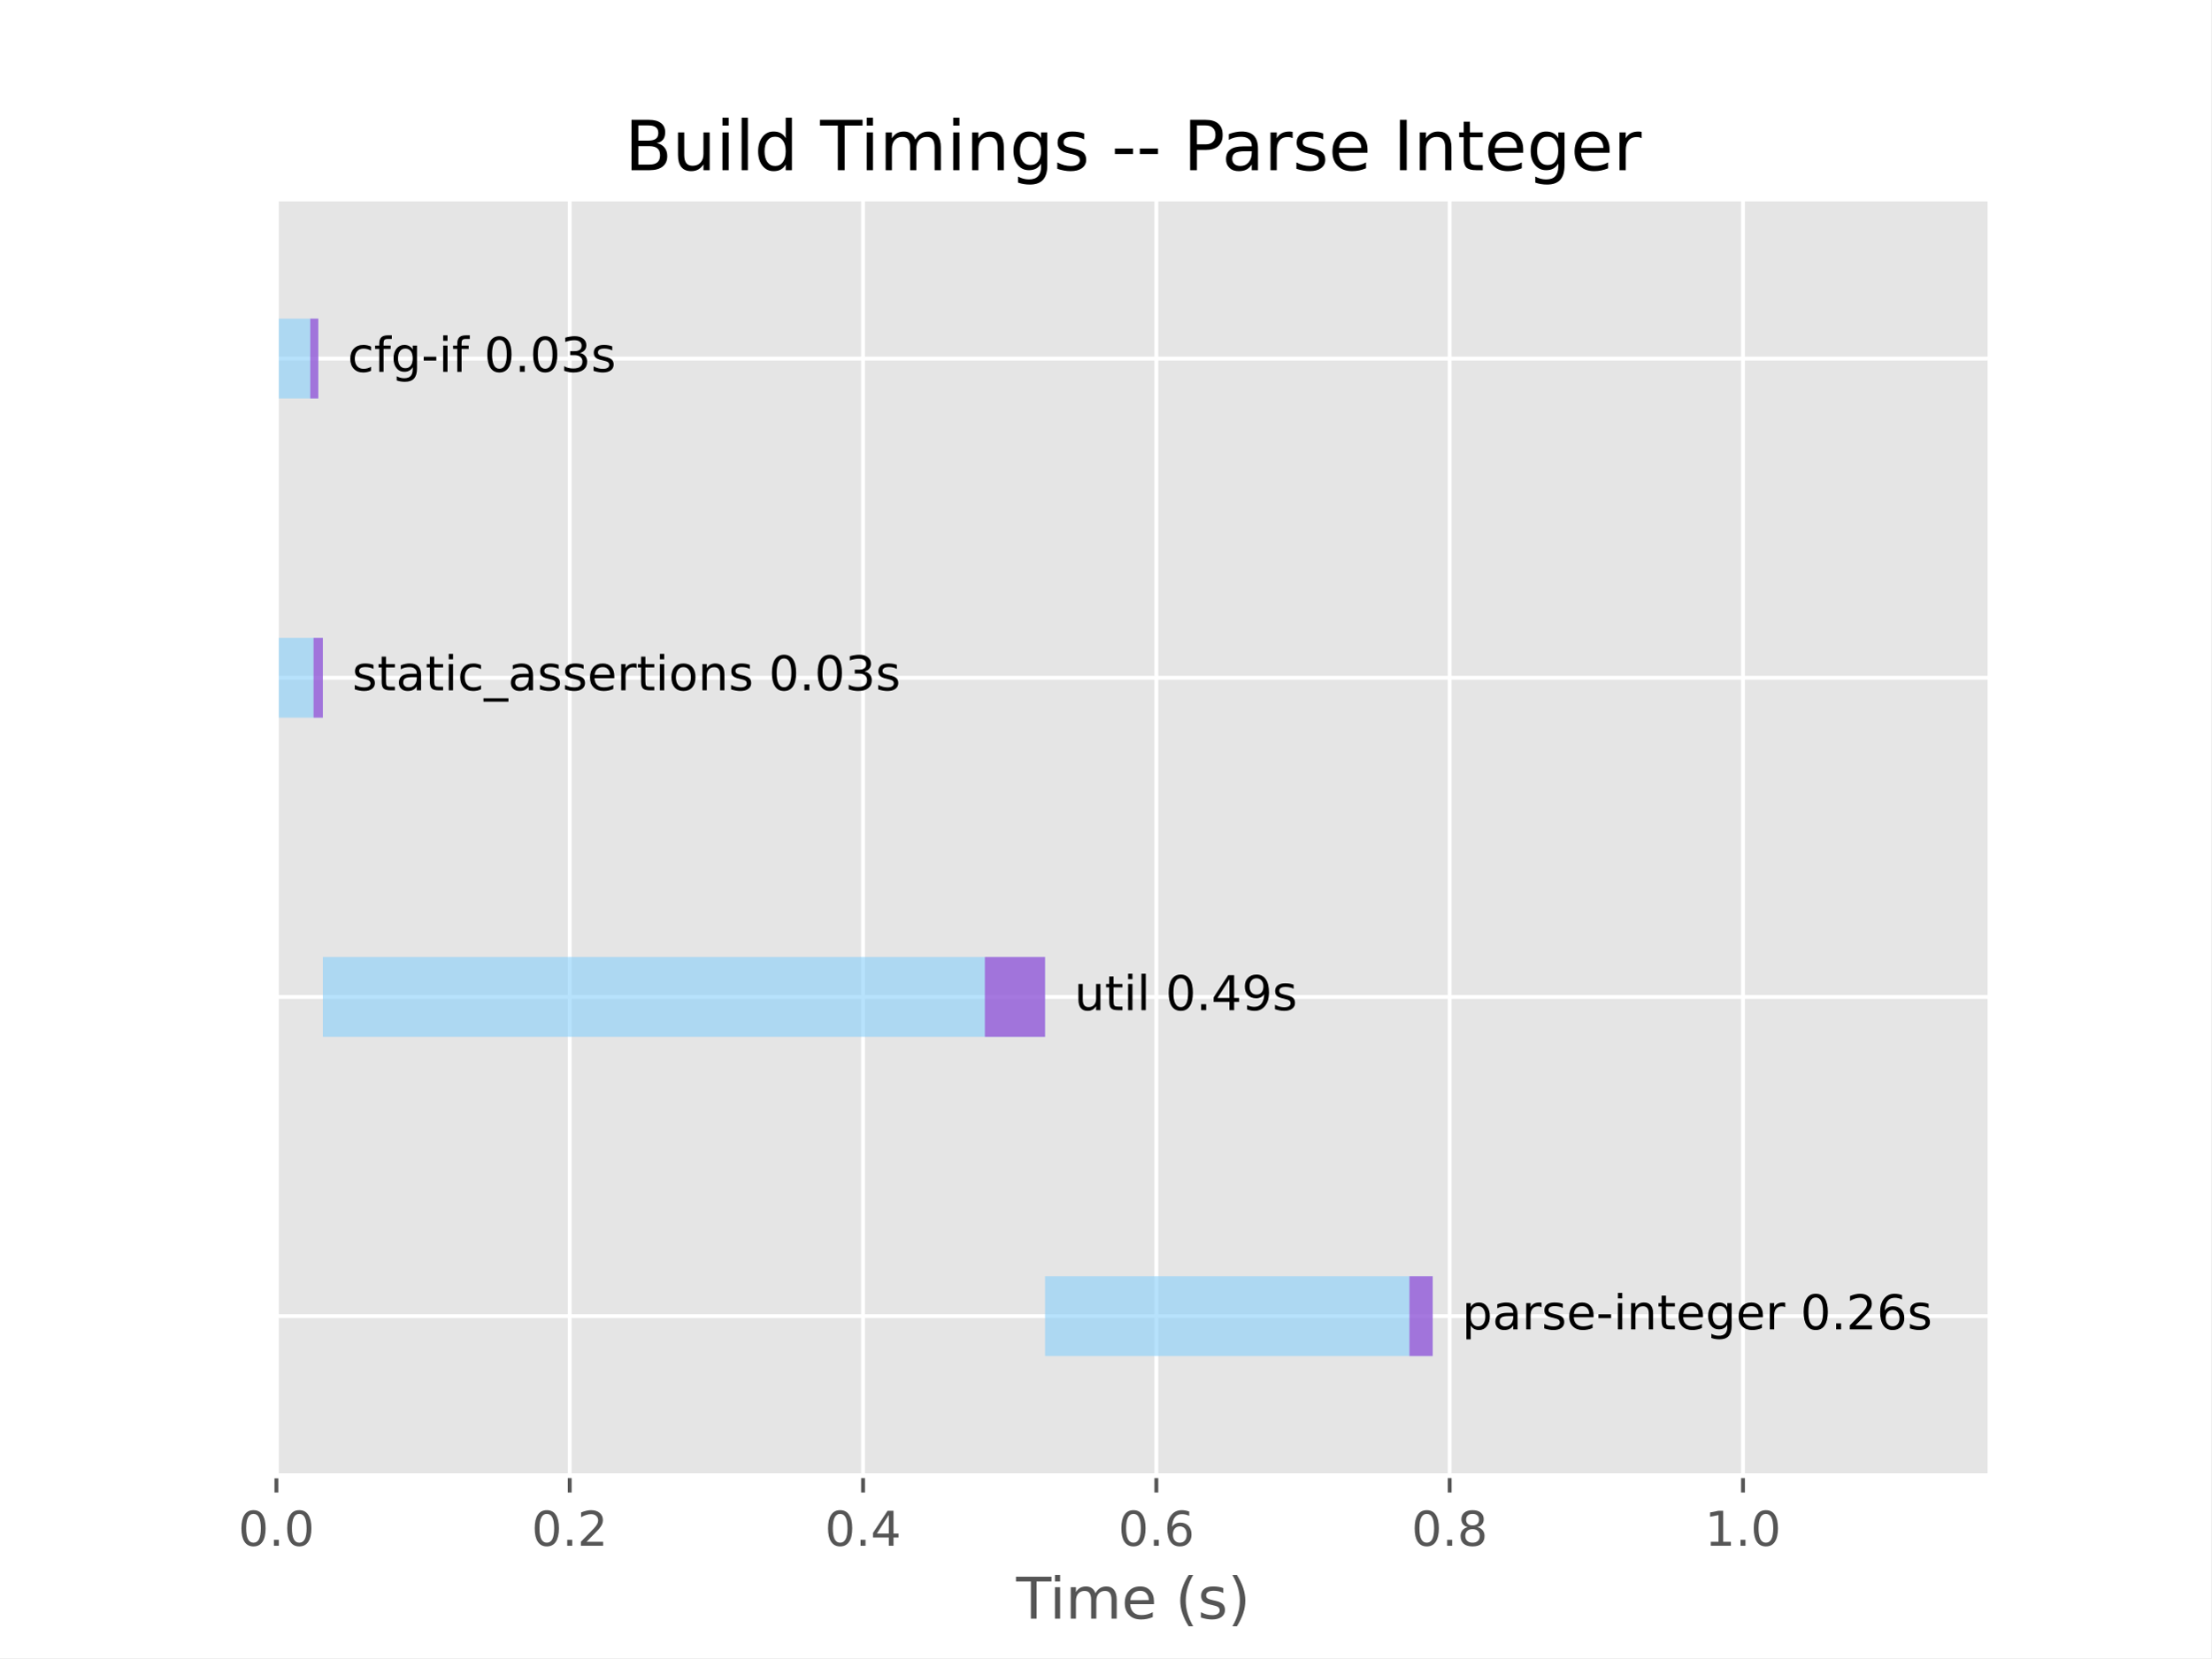
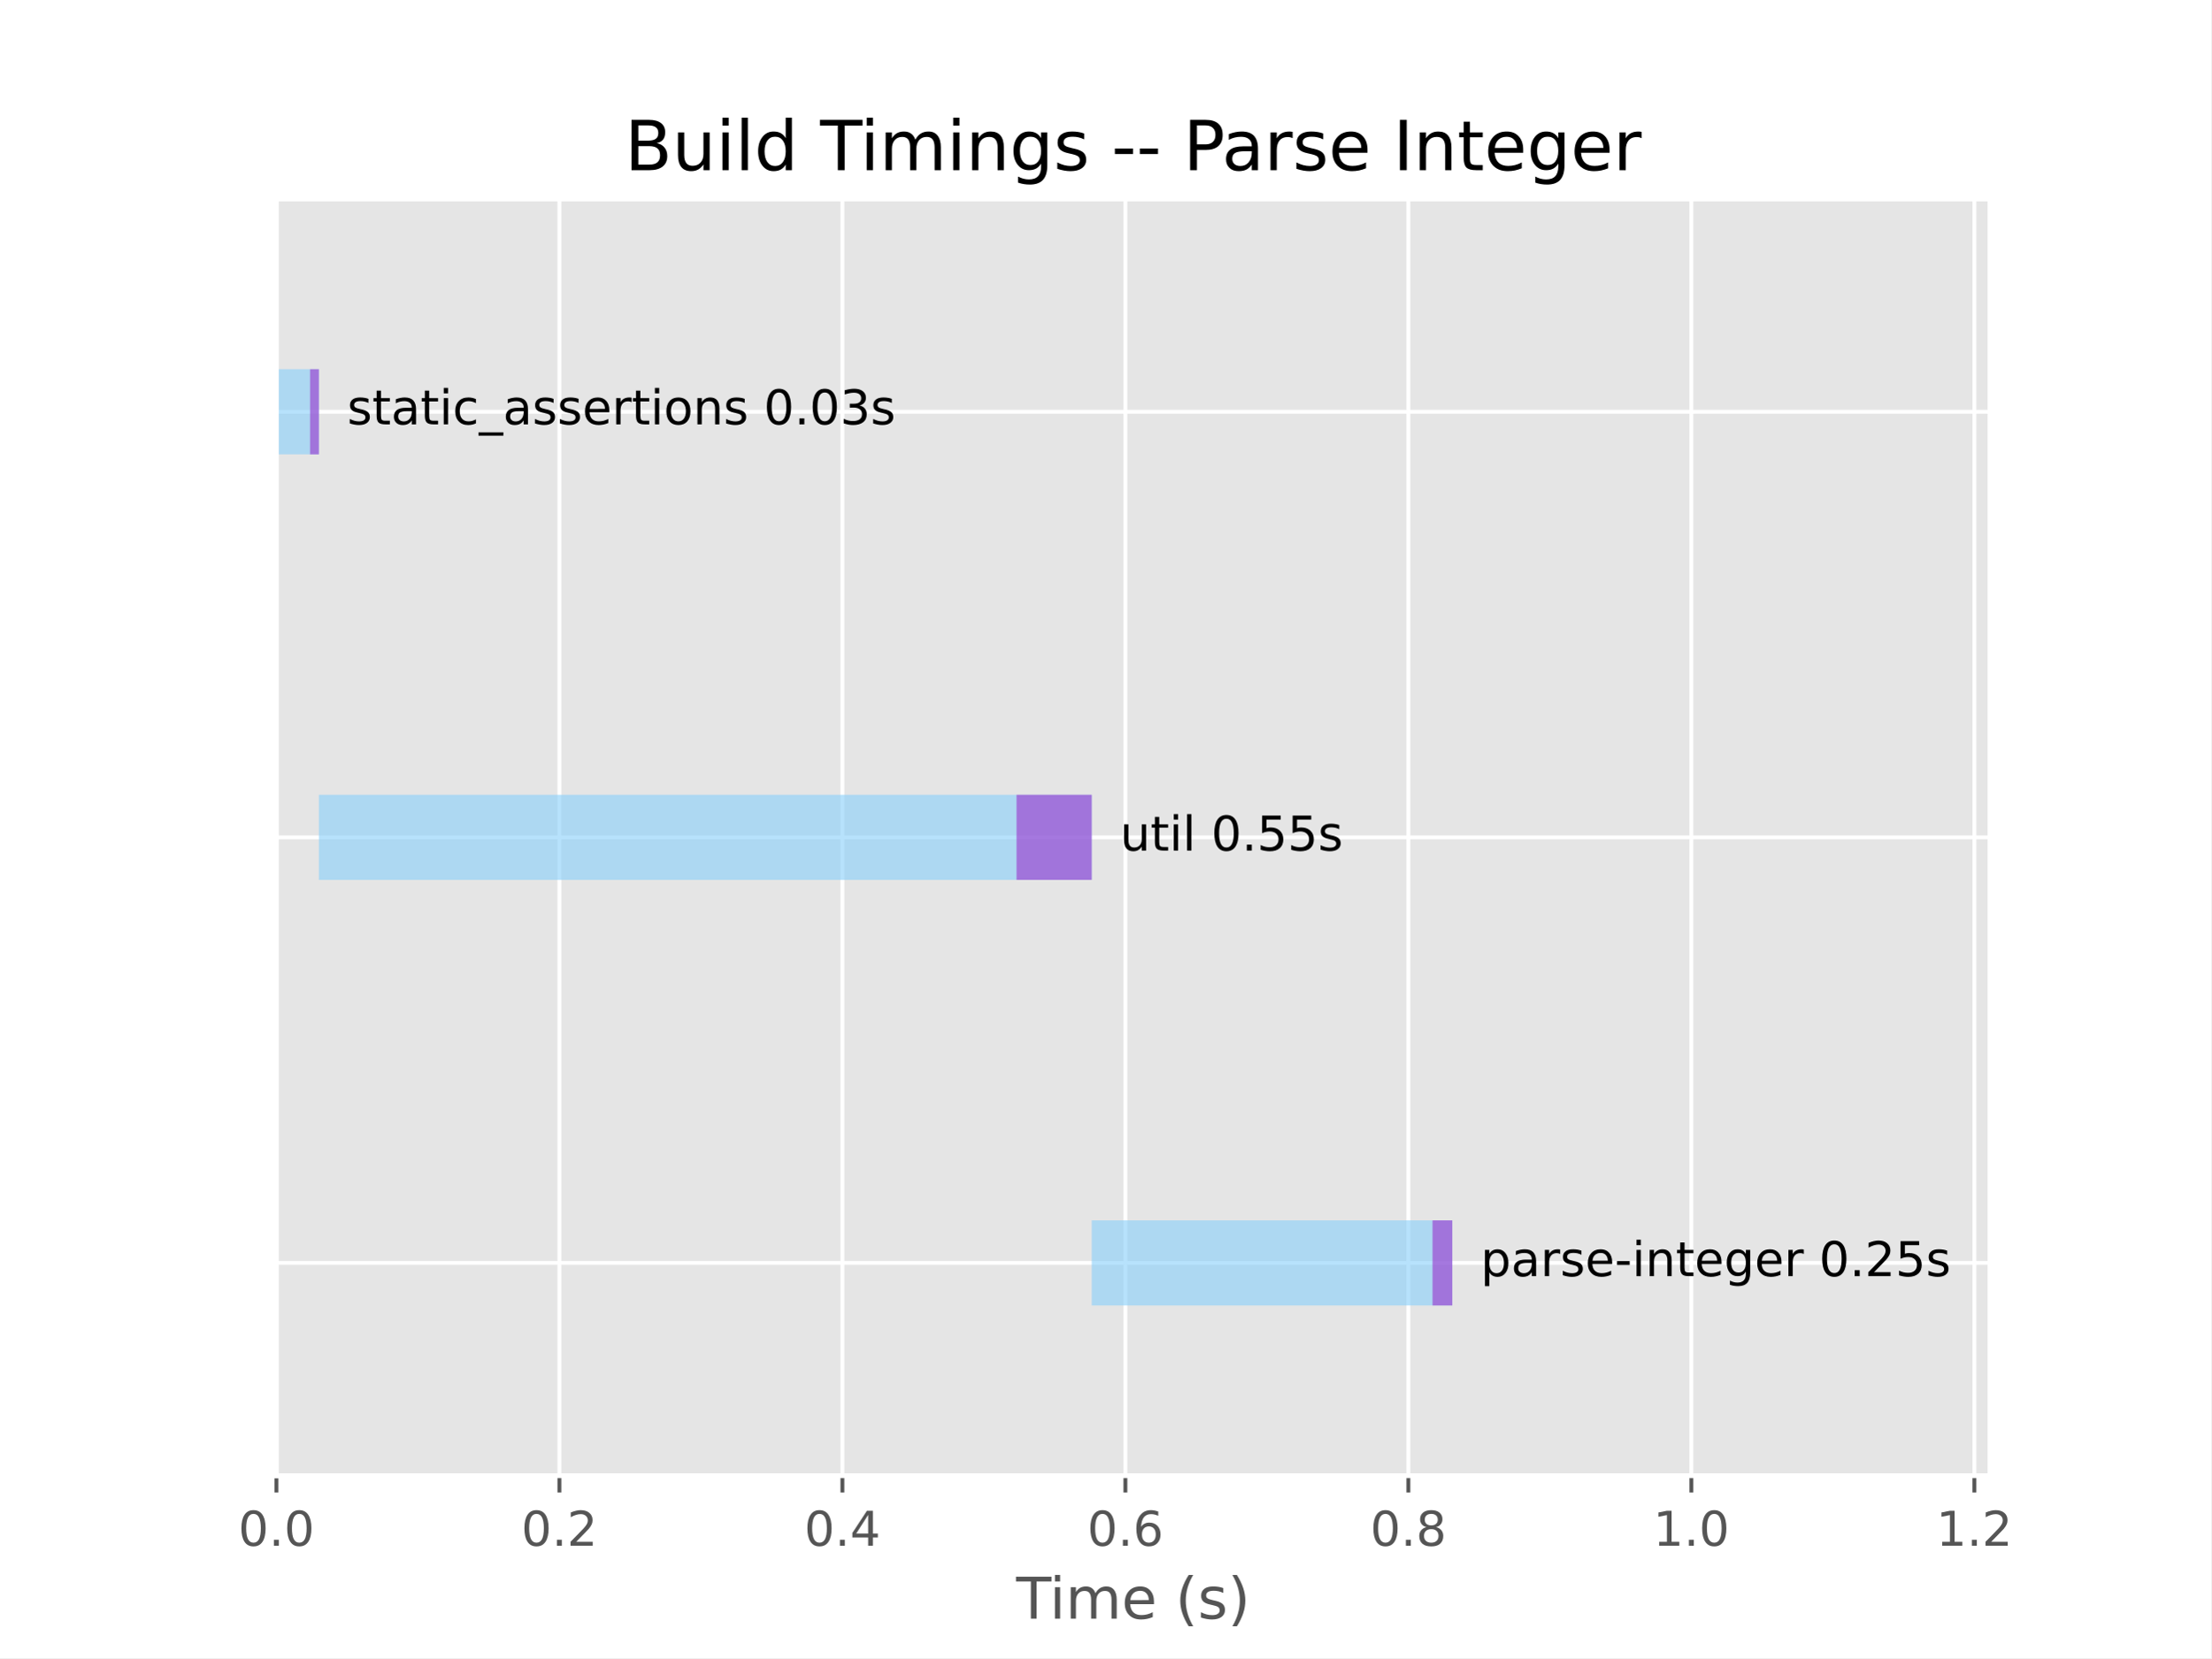
<svg xmlns="http://www.w3.org/2000/svg" xmlns:xlink="http://www.w3.org/1999/xlink" height="345.6pt" version="1.1" viewBox="0 0 460.8 345.6" width="460.8pt">
  <defs>
    <style type="text/css">*{stroke-linecap:butt;stroke-linejoin:round;}</style>
  </defs>
  <g id="figure_1">
    <g id="patch_1">
      <path d="M 0 345.6  L 460.8 345.6  L 460.8 0  L 0 0  z " style="fill:#ffffff;" />
    </g>
    <g id="axes_1">
      <g id="patch_2">
        <path d="M 57.6 307.584  L 414.72 307.584  L 414.72 41.472  L 57.6 41.472  z " style="fill:#e5e5e5;" />
      </g>
      <g id="matplotlib.axis_1">
        <g id="xtick_1">
          <g id="line2d_1">
-             <path clip-path="url(#pabfc0d257b)" d="M 57.6 307.584  L 57.6 41.472  " style="fill:none;stroke:#ffffff;stroke-linecap:square;stroke-width:0.8;" />
+             <path clip-path="url(#pe18963c02a)" d="M 57.6 307.584  L 57.6 41.472  " style="fill:none;stroke:#ffffff;stroke-linecap:square;stroke-width:0.8;" />
          </g>
          <g id="line2d_2">
            <defs>
-               <path d="M 0 0  L 0 3.5  " id="m332143249d" style="stroke:#555555;stroke-width:0.8;" />
+               <path d="M 0 0  L 0 3.5  " id="mfd6eae194a" style="stroke:#555555;stroke-width:0.8;" />
            </defs>
            <g>
-               <use style="fill:#555555;stroke:#555555;stroke-width:0.8;" x="57.6" xlink:href="#m332143249d" y="307.584" />
+               <use style="fill:#555555;stroke:#555555;stroke-width:0.8;" x="57.6" xlink:href="#mfd6eae194a" y="307.584" />
            </g>
          </g>
          <g id="text_1">
            <g style="fill:#555555;" transform="translate(49.64844 322.1824)scale(0.1 -0.1)">
              <defs>
                <path d="M 2034 4250  Q 1547 4250 1301 3770  Q 1056 3291 1056 2328  Q 1056 1369 1301 889  Q 1547 409 2034 409  Q 2525 409 2770 889  Q 3016 1369 3016 2328  Q 3016 3291 2770 3770  Q 2525 4250 2034 4250  z M 2034 4750  Q 2819 4750 3233 4129  Q 3647 3509 3647 2328  Q 3647 1150 3233 529  Q 2819 -91 2034 -91  Q 1250 -91 836 529  Q 422 1150 422 2328  Q 422 3509 836 4129  Q 1250 4750 2034 4750  z " id="DejaVuSans-30" transform="scale(0.015625)" />
                <path d="M 684 794  L 1344 794  L 1344 0  L 684 0  L 684 794  z " id="DejaVuSans-2e" transform="scale(0.015625)" />
              </defs>
              <use xlink:href="#DejaVuSans-30" />
              <use x="63.623" xlink:href="#DejaVuSans-2e" />
              <use x="95.41" xlink:href="#DejaVuSans-30" />
            </g>
          </g>
        </g>
        <g id="xtick_2">
          <g id="line2d_3">
-             <path clip-path="url(#pabfc0d257b)" d="M 118.729 307.584  L 118.729 41.472  " style="fill:none;stroke:#ffffff;stroke-linecap:square;stroke-width:0.8;" />
+             <path clip-path="url(#pe18963c02a)" d="M 116.578 307.584  L 116.578 41.472  " style="fill:none;stroke:#ffffff;stroke-linecap:square;stroke-width:0.8;" />
          </g>
          <g id="line2d_4">
            <g>
-               <use style="fill:#555555;stroke:#555555;stroke-width:0.8;" x="118.729" xlink:href="#m332143249d" y="307.584" />
+               <use style="fill:#555555;stroke:#555555;stroke-width:0.8;" x="116.578" xlink:href="#mfd6eae194a" y="307.584" />
            </g>
          </g>
          <g id="text_2">
-             <g style="fill:#555555;" transform="translate(110.7775 322.1824)scale(0.1 -0.1)">
+             <g style="fill:#555555;" transform="translate(108.6263 322.1824)scale(0.1 -0.1)">
              <defs>
                <path d="M 1228 531  L 3431 531  L 3431 0  L 469 0  L 469 531  Q 828 903 1448 1529  Q 2069 2156 2228 2338  Q 2531 2678 2651 2914  Q 2772 3150 2772 3378  Q 2772 3750 2511 3984  Q 2250 4219 1831 4219  Q 1534 4219 1204 4116  Q 875 4013 500 3803  L 500 4441  Q 881 4594 1212 4672  Q 1544 4750 1819 4750  Q 2544 4750 2975 4387  Q 3406 4025 3406 3419  Q 3406 3131 3298 2873  Q 3191 2616 2906 2266  Q 2828 2175 2409 1742  Q 1991 1309 1228 531  z " id="DejaVuSans-32" transform="scale(0.015625)" />
              </defs>
              <use xlink:href="#DejaVuSans-30" />
              <use x="63.623" xlink:href="#DejaVuSans-2e" />
              <use x="95.41" xlink:href="#DejaVuSans-32" />
            </g>
          </g>
        </g>
        <g id="xtick_3">
          <g id="line2d_5">
-             <path clip-path="url(#pabfc0d257b)" d="M 179.858 307.584  L 179.858 41.472  " style="fill:none;stroke:#ffffff;stroke-linecap:square;stroke-width:0.8;" />
+             <path clip-path="url(#pe18963c02a)" d="M 175.556 307.584  L 175.556 41.472  " style="fill:none;stroke:#ffffff;stroke-linecap:square;stroke-width:0.8;" />
          </g>
          <g id="line2d_6">
            <g>
-               <use style="fill:#555555;stroke:#555555;stroke-width:0.8;" x="179.858" xlink:href="#m332143249d" y="307.584" />
+               <use style="fill:#555555;stroke:#555555;stroke-width:0.8;" x="175.556" xlink:href="#mfd6eae194a" y="307.584" />
            </g>
          </g>
          <g id="text_3">
-             <g style="fill:#555555;" transform="translate(171.9066 322.1824)scale(0.1 -0.1)">
+             <g style="fill:#555555;" transform="translate(167.6042 322.1824)scale(0.1 -0.1)">
              <defs>
                <path d="M 2419 4116  L 825 1625  L 2419 1625  L 2419 4116  z M 2253 4666  L 3047 4666  L 3047 1625  L 3713 1625  L 3713 1100  L 3047 1100  L 3047 0  L 2419 0  L 2419 1100  L 313 1100  L 313 1709  L 2253 4666  z " id="DejaVuSans-34" transform="scale(0.015625)" />
              </defs>
              <use xlink:href="#DejaVuSans-30" />
              <use x="63.623" xlink:href="#DejaVuSans-2e" />
              <use x="95.41" xlink:href="#DejaVuSans-34" />
            </g>
          </g>
        </g>
        <g id="xtick_4">
          <g id="line2d_7">
-             <path clip-path="url(#pabfc0d257b)" d="M 240.987 307.584  L 240.987 41.472  " style="fill:none;stroke:#ffffff;stroke-linecap:square;stroke-width:0.8;" />
+             <path clip-path="url(#pe18963c02a)" d="M 234.534 307.584  L 234.534 41.472  " style="fill:none;stroke:#ffffff;stroke-linecap:square;stroke-width:0.8;" />
          </g>
          <g id="line2d_8">
            <g>
-               <use style="fill:#555555;stroke:#555555;stroke-width:0.8;" x="240.987" xlink:href="#m332143249d" y="307.584" />
+               <use style="fill:#555555;stroke:#555555;stroke-width:0.8;" x="234.534" xlink:href="#mfd6eae194a" y="307.584" />
            </g>
          </g>
          <g id="text_4">
-             <g style="fill:#555555;" transform="translate(233.0357 322.1824)scale(0.1 -0.1)">
+             <g style="fill:#555555;" transform="translate(226.582 322.1824)scale(0.1 -0.1)">
              <defs>
                <path d="M 2113 2584  Q 1688 2584 1439 2293  Q 1191 2003 1191 1497  Q 1191 994 1439 701  Q 1688 409 2113 409  Q 2538 409 2786 701  Q 3034 994 3034 1497  Q 3034 2003 2786 2293  Q 2538 2584 2113 2584  z M 3366 4563  L 3366 3988  Q 3128 4100 2886 4159  Q 2644 4219 2406 4219  Q 1781 4219 1451 3797  Q 1122 3375 1075 2522  Q 1259 2794 1537 2939  Q 1816 3084 2150 3084  Q 2853 3084 3261 2657  Q 3669 2231 3669 1497  Q 3669 778 3244 343  Q 2819 -91 2113 -91  Q 1303 -91 875 529  Q 447 1150 447 2328  Q 447 3434 972 4092  Q 1497 4750 2381 4750  Q 2619 4750 2861 4703  Q 3103 4656 3366 4563  z " id="DejaVuSans-36" transform="scale(0.015625)" />
              </defs>
              <use xlink:href="#DejaVuSans-30" />
              <use x="63.623" xlink:href="#DejaVuSans-2e" />
              <use x="95.41" xlink:href="#DejaVuSans-36" />
            </g>
          </g>
        </g>
        <g id="xtick_5">
          <g id="line2d_9">
-             <path clip-path="url(#pabfc0d257b)" d="M 302.116 307.584  L 302.116 41.472  " style="fill:none;stroke:#ffffff;stroke-linecap:square;stroke-width:0.8;" />
+             <path clip-path="url(#pe18963c02a)" d="M 293.511 307.584  L 293.511 41.472  " style="fill:none;stroke:#ffffff;stroke-linecap:square;stroke-width:0.8;" />
          </g>
          <g id="line2d_10">
            <g>
-               <use style="fill:#555555;stroke:#555555;stroke-width:0.8;" x="302.116" xlink:href="#m332143249d" y="307.584" />
+               <use style="fill:#555555;stroke:#555555;stroke-width:0.8;" x="293.511" xlink:href="#mfd6eae194a" y="307.584" />
            </g>
          </g>
          <g id="text_5">
-             <g style="fill:#555555;" transform="translate(294.1647 322.1824)scale(0.1 -0.1)">
+             <g style="fill:#555555;" transform="translate(285.5599 322.1824)scale(0.1 -0.1)">
              <defs>
                <path d="M 2034 2216  Q 1584 2216 1326 1975  Q 1069 1734 1069 1313  Q 1069 891 1326 650  Q 1584 409 2034 409  Q 2484 409 2743 651  Q 3003 894 3003 1313  Q 3003 1734 2745 1975  Q 2488 2216 2034 2216  z M 1403 2484  Q 997 2584 770 2862  Q 544 3141 544 3541  Q 544 4100 942 4425  Q 1341 4750 2034 4750  Q 2731 4750 3128 4425  Q 3525 4100 3525 3541  Q 3525 3141 3298 2862  Q 3072 2584 2669 2484  Q 3125 2378 3379 2068  Q 3634 1759 3634 1313  Q 3634 634 3220 271  Q 2806 -91 2034 -91  Q 1263 -91 848 271  Q 434 634 434 1313  Q 434 1759 690 2068  Q 947 2378 1403 2484  z M 1172 3481  Q 1172 3119 1398 2916  Q 1625 2713 2034 2713  Q 2441 2713 2670 2916  Q 2900 3119 2900 3481  Q 2900 3844 2670 4047  Q 2441 4250 2034 4250  Q 1625 4250 1398 4047  Q 1172 3844 1172 3481  z " id="DejaVuSans-38" transform="scale(0.015625)" />
              </defs>
              <use xlink:href="#DejaVuSans-30" />
              <use x="63.623" xlink:href="#DejaVuSans-2e" />
              <use x="95.41" xlink:href="#DejaVuSans-38" />
            </g>
          </g>
        </g>
        <g id="xtick_6">
          <g id="line2d_11">
-             <path clip-path="url(#pabfc0d257b)" d="M 363.245 307.584  L 363.245 41.472  " style="fill:none;stroke:#ffffff;stroke-linecap:square;stroke-width:0.8;" />
+             <path clip-path="url(#pe18963c02a)" d="M 352.489 307.584  L 352.489 41.472  " style="fill:none;stroke:#ffffff;stroke-linecap:square;stroke-width:0.8;" />
          </g>
          <g id="line2d_12">
            <g>
-               <use style="fill:#555555;stroke:#555555;stroke-width:0.8;" x="363.245" xlink:href="#m332143249d" y="307.584" />
+               <use style="fill:#555555;stroke:#555555;stroke-width:0.8;" x="352.489" xlink:href="#mfd6eae194a" y="307.584" />
            </g>
          </g>
          <g id="text_6">
-             <g style="fill:#555555;" transform="translate(355.2938 322.1824)scale(0.1 -0.1)">
+             <g style="fill:#555555;" transform="translate(344.5378 322.1824)scale(0.1 -0.1)">
              <defs>
                <path d="M 794 531  L 1825 531  L 1825 4091  L 703 3866  L 703 4441  L 1819 4666  L 2450 4666  L 2450 531  L 3481 531  L 3481 0  L 794 0  L 794 531  z " id="DejaVuSans-31" transform="scale(0.015625)" />
              </defs>
              <use xlink:href="#DejaVuSans-31" />
              <use x="63.623" xlink:href="#DejaVuSans-2e" />
              <use x="95.41" xlink:href="#DejaVuSans-30" />
            </g>
          </g>
        </g>
-         <g id="text_7">
+         <g id="xtick_7">
+           <g id="line2d_13">
+             <path clip-path="url(#pe18963c02a)" d="M 411.467 307.584  L 411.467 41.472  " style="fill:none;stroke:#ffffff;stroke-linecap:square;stroke-width:0.8;" />
+           </g>
+           <g id="line2d_14">
+             <g>
+               <use style="fill:#555555;stroke:#555555;stroke-width:0.8;" x="411.467" xlink:href="#mfd6eae194a" y="307.584" />
+             </g>
+           </g>
+           <g id="text_7">
+             <g style="fill:#555555;" transform="translate(403.5157 322.1824)scale(0.1 -0.1)">
+               <use xlink:href="#DejaVuSans-31" />
+               <use x="63.623" xlink:href="#DejaVuSans-2e" />
+               <use x="95.41" xlink:href="#DejaVuSans-32" />
+             </g>
+           </g>
+         </g>
+         <g id="text_8">
          <g style="fill:#555555;" transform="translate(211.7653 337.3802)scale(0.12 -0.12)">
            <defs>
              <path d="M -19 4666  L 3928 4666  L 3928 4134  L 2272 4134  L 2272 0  L 1638 0  L 1638 4134  L -19 4134  L -19 4666  z " id="DejaVuSans-54" transform="scale(0.015625)" />
              <path d="M 603 3500  L 1178 3500  L 1178 0  L 603 0  L 603 3500  z M 603 4863  L 1178 4863  L 1178 4134  L 603 4134  L 603 4863  z " id="DejaVuSans-69" transform="scale(0.015625)" />
              <path d="M 3328 2828  Q 3544 3216 3844 3400  Q 4144 3584 4550 3584  Q 5097 3584 5394 3201  Q 5691 2819 5691 2113  L 5691 0  L 5113 0  L 5113 2094  Q 5113 2597 4934 2840  Q 4756 3084 4391 3084  Q 3944 3084 3684 2787  Q 3425 2491 3425 1978  L 3425 0  L 2847 0  L 2847 2094  Q 2847 2600 2669 2842  Q 2491 3084 2119 3084  Q 1678 3084 1418 2786  Q 1159 2488 1159 1978  L 1159 0  L 581 0  L 581 3500  L 1159 3500  L 1159 2956  Q 1356 3278 1631 3431  Q 1906 3584 2284 3584  Q 2666 3584 2933 3390  Q 3200 3197 3328 2828  z " id="DejaVuSans-6d" transform="scale(0.015625)" />
              <path d="M 3597 1894  L 3597 1613  L 953 1613  Q 991 1019 1311 708  Q 1631 397 2203 397  Q 2534 397 2845 478  Q 3156 559 3463 722  L 3463 178  Q 3153 47 2828 -22  Q 2503 -91 2169 -91  Q 1331 -91 842 396  Q 353 884 353 1716  Q 353 2575 817 3079  Q 1281 3584 2069 3584  Q 2775 3584 3186 3129  Q 3597 2675 3597 1894  z M 3022 2063  Q 3016 2534 2758 2815  Q 2500 3097 2075 3097  Q 1594 3097 1305 2825  Q 1016 2553 972 2059  L 3022 2063  z " id="DejaVuSans-65" transform="scale(0.015625)" />
              <path id="DejaVuSans-20" transform="scale(0.015625)" />
              <path d="M 1984 4856  Q 1566 4138 1362 3434  Q 1159 2731 1159 2009  Q 1159 1288 1364 580  Q 1569 -128 1984 -844  L 1484 -844  Q 1016 -109 783 600  Q 550 1309 550 2009  Q 550 2706 781 3412  Q 1013 4119 1484 4856  L 1984 4856  z " id="DejaVuSans-28" transform="scale(0.015625)" />
              <path d="M 2834 3397  L 2834 2853  Q 2591 2978 2328 3040  Q 2066 3103 1784 3103  Q 1356 3103 1142 2972  Q 928 2841 928 2578  Q 928 2378 1081 2264  Q 1234 2150 1697 2047  L 1894 2003  Q 2506 1872 2764 1633  Q 3022 1394 3022 966  Q 3022 478 2636 193  Q 2250 -91 1575 -91  Q 1294 -91 989 -36  Q 684 19 347 128  L 347 722  Q 666 556 975 473  Q 1284 391 1588 391  Q 1994 391 2212 530  Q 2431 669 2431 922  Q 2431 1156 2273 1281  Q 2116 1406 1581 1522  L 1381 1569  Q 847 1681 609 1914  Q 372 2147 372 2553  Q 372 3047 722 3315  Q 1072 3584 1716 3584  Q 2034 3584 2315 3537  Q 2597 3491 2834 3397  z " id="DejaVuSans-73" transform="scale(0.015625)" />
              <path d="M 513 4856  L 1013 4856  Q 1481 4119 1714 3412  Q 1947 2706 1947 2009  Q 1947 1309 1714 600  Q 1481 -109 1013 -844  L 513 -844  Q 928 -128 1133 580  Q 1338 1288 1338 2009  Q 1338 2731 1133 3434  Q 928 4138 513 4856  z " id="DejaVuSans-29" transform="scale(0.015625)" />
            </defs>
            <use xlink:href="#DejaVuSans-54" />
            <use x="57.959" xlink:href="#DejaVuSans-69" />
            <use x="85.742" xlink:href="#DejaVuSans-6d" />
            <use x="183.154" xlink:href="#DejaVuSans-65" />
            <use x="244.678" xlink:href="#DejaVuSans-20" />
            <use x="276.465" xlink:href="#DejaVuSans-28" />
            <use x="315.479" xlink:href="#DejaVuSans-73" />
            <use x="367.578" xlink:href="#DejaVuSans-29" />
          </g>
        </g>
      </g>
      <g id="matplotlib.axis_2">
        <g id="ytick_1">
-           <g id="line2d_13">
-             <path clip-path="url(#pabfc0d257b)" d="M 57.6 274.32  L 414.72 274.32  " style="fill:none;stroke:#ffffff;stroke-linecap:square;stroke-width:0.8;" />
-           </g>
-           <g id="line2d_14" />
+           <g id="line2d_15">
+             <path clip-path="url(#pe18963c02a)" d="M 57.6 263.232  L 414.72 263.232  " style="fill:none;stroke:#ffffff;stroke-linecap:square;stroke-width:0.8;" />
+           </g>
+           <g id="line2d_16" />
        </g>
        <g id="ytick_2">
-           <g id="line2d_15">
-             <path clip-path="url(#pabfc0d257b)" d="M 57.6 207.792  L 414.72 207.792  " style="fill:none;stroke:#ffffff;stroke-linecap:square;stroke-width:0.8;" />
-           </g>
-           <g id="line2d_16" />
+           <g id="line2d_17">
+             <path clip-path="url(#pe18963c02a)" d="M 57.6 174.528  L 414.72 174.528  " style="fill:none;stroke:#ffffff;stroke-linecap:square;stroke-width:0.8;" />
+           </g>
+           <g id="line2d_18" />
        </g>
        <g id="ytick_3">
-           <g id="line2d_17">
-             <path clip-path="url(#pabfc0d257b)" d="M 57.6 141.264  L 414.72 141.264  " style="fill:none;stroke:#ffffff;stroke-linecap:square;stroke-width:0.8;" />
-           </g>
-           <g id="line2d_18" />
-         </g>
-         <g id="ytick_4">
          <g id="line2d_19">
-             <path clip-path="url(#pabfc0d257b)" d="M 57.6 74.736  L 414.72 74.736  " style="fill:none;stroke:#ffffff;stroke-linecap:square;stroke-width:0.8;" />
+             <path clip-path="url(#pe18963c02a)" d="M 57.6 85.824  L 414.72 85.824  " style="fill:none;stroke:#ffffff;stroke-linecap:square;stroke-width:0.8;" />
          </g>
          <g id="line2d_20" />
        </g>
      </g>
      <g id="patch_3">
-         <path clip-path="url(#pabfc0d257b)" d="M 57.6 83.052  L 66.331 83.052  L 66.331 66.42  L 57.6 66.42  z " style="fill:#87cefa;opacity:0.6;" />
+         <path clip-path="url(#pe18963c02a)" d="M 57.6 94.694  L 66.454 94.694  L 66.454 76.954  L 57.6 76.954  z " style="fill:#87cefa;opacity:0.6;" />
      </g>
      <g id="patch_4">
-         <path clip-path="url(#pabfc0d257b)" d="M 64.656 83.052  L 66.331 83.052  L 66.331 66.42  L 64.656 66.42  z " style="fill:#9932cc;opacity:0.6;" />
+         <path clip-path="url(#pe18963c02a)" d="M 64.617 94.694  L 66.454 94.694  L 66.454 76.954  L 64.617 76.954  z " style="fill:#9932cc;opacity:0.6;" />
      </g>
      <g id="patch_5">
-         <path clip-path="url(#pabfc0d257b)" d="M 57.6 149.58  L 67.286 149.58  L 67.286 132.948  L 57.6 132.948  z " style="fill:#87cefa;opacity:0.6;" />
+         <path clip-path="url(#pe18963c02a)" d="M 66.454 183.398  L 227.519 183.398  L 227.519 165.658  L 66.454 165.658  z " style="fill:#87cefa;opacity:0.6;" />
      </g>
      <g id="patch_6">
-         <path clip-path="url(#pabfc0d257b)" d="M 65.348 149.58  L 67.286 149.58  L 67.286 132.948  L 65.348 132.948  z " style="fill:#9932cc;opacity:0.6;" />
+         <path clip-path="url(#pe18963c02a)" d="M 211.849 183.398  L 227.519 183.398  L 227.519 165.658  L 211.849 165.658  z " style="fill:#9932cc;opacity:0.6;" />
      </g>
      <g id="patch_7">
-         <path clip-path="url(#pabfc0d257b)" d="M 67.286 216.108  L 217.789 216.108  L 217.789 199.476  L 67.286 199.476  z " style="fill:#87cefa;opacity:0.6;" />
+         <path clip-path="url(#pe18963c02a)" d="M 227.519 272.102  L 302.662 272.102  L 302.662 254.362  L 227.519 254.362  z " style="fill:#87cefa;opacity:0.6;" />
      </g>
      <g id="patch_8">
-         <path clip-path="url(#pabfc0d257b)" d="M 205.244 216.108  L 217.789 216.108  L 217.789 199.476  L 205.244 199.476  z " style="fill:#9932cc;opacity:0.6;" />
+         <path clip-path="url(#pe18963c02a)" d="M 298.542 272.102  L 302.662 272.102  L 302.662 254.362  L 298.542 254.362  z " style="fill:#9932cc;opacity:0.6;" />
      </g>
      <g id="patch_9">
-         <path clip-path="url(#pabfc0d257b)" d="M 217.789 282.636  L 298.575 282.636  L 298.575 266.004  L 217.789 266.004  z " style="fill:#87cefa;opacity:0.6;" />
+         <path d="M 57.6 307.584  L 57.6 41.472  " style="fill:none;stroke:#ffffff;stroke-linecap:square;stroke-linejoin:miter;" />
      </g>
      <g id="patch_10">
-         <path clip-path="url(#pabfc0d257b)" d="M 293.733 282.636  L 298.575 282.636  L 298.575 266.004  L 293.733 266.004  z " style="fill:#9932cc;opacity:0.6;" />
+         <path d="M 414.72 307.584  L 414.72 41.472  " style="fill:none;stroke:#ffffff;stroke-linecap:square;stroke-linejoin:miter;" />
      </g>
      <g id="patch_11">
-         <path d="M 57.6 307.584  L 57.6 41.472  " style="fill:none;stroke:#ffffff;stroke-linecap:square;stroke-linejoin:miter;" />
+         <path d="M 57.6 307.584  L 414.72 307.584  " style="fill:none;stroke:#ffffff;stroke-linecap:square;stroke-linejoin:miter;" />
      </g>
      <g id="patch_12">
-         <path d="M 414.72 307.584  L 414.72 41.472  " style="fill:none;stroke:#ffffff;stroke-linecap:square;stroke-linejoin:miter;" />
-       </g>
-       <g id="patch_13">
-         <path d="M 57.6 307.584  L 414.72 307.584  " style="fill:none;stroke:#ffffff;stroke-linecap:square;stroke-linejoin:miter;" />
-       </g>
-       <g id="patch_14">
        <path d="M 57.6 41.472  L 414.72 41.472  " style="fill:none;stroke:#ffffff;stroke-linecap:square;stroke-linejoin:miter;" />
      </g>
-       <g id="text_8">
-         <g transform="translate(72.44349 77.49537)scale(0.1 -0.1)">
-           <defs>
-             <path d="M 3122 3366  L 3122 2828  Q 2878 2963 2633 3030  Q 2388 3097 2138 3097  Q 1578 3097 1268 2742  Q 959 2388 959 1747  Q 959 1106 1268 751  Q 1578 397 2138 397  Q 2388 397 2633 464  Q 2878 531 3122 666  L 3122 134  Q 2881 22 2623 -34  Q 2366 -91 2075 -91  Q 1284 -91 818 406  Q 353 903 353 1747  Q 353 2603 823 3093  Q 1294 3584 2113 3584  Q 2378 3584 2631 3529  Q 2884 3475 3122 3366  z " id="DejaVuSans-63" transform="scale(0.015625)" />
-             <path d="M 2375 4863  L 2375 4384  L 1825 4384  Q 1516 4384 1395 4259  Q 1275 4134 1275 3809  L 1275 3500  L 2222 3500  L 2222 3053  L 1275 3053  L 1275 0  L 697 0  L 697 3053  L 147 3053  L 147 3500  L 697 3500  L 697 3744  Q 697 4328 969 4595  Q 1241 4863 1831 4863  L 2375 4863  z " id="DejaVuSans-66" transform="scale(0.015625)" />
-             <path d="M 2906 1791  Q 2906 2416 2648 2759  Q 2391 3103 1925 3103  Q 1463 3103 1205 2759  Q 947 2416 947 1791  Q 947 1169 1205 825  Q 1463 481 1925 481  Q 2391 481 2648 825  Q 2906 1169 2906 1791  z M 3481 434  Q 3481 -459 3084 -895  Q 2688 -1331 1869 -1331  Q 1566 -1331 1297 -1286  Q 1028 -1241 775 -1147  L 775 -588  Q 1028 -725 1275 -790  Q 1522 -856 1778 -856  Q 2344 -856 2625 -561  Q 2906 -266 2906 331  L 2906 616  Q 2728 306 2450 153  Q 2172 0 1784 0  Q 1141 0 747 490  Q 353 981 353 1791  Q 353 2603 747 3093  Q 1141 3584 1784 3584  Q 2172 3584 2450 3431  Q 2728 3278 2906 2969  L 2906 3500  L 3481 3500  L 3481 434  z " id="DejaVuSans-67" transform="scale(0.015625)" />
-             <path d="M 313 2009  L 1997 2009  L 1997 1497  L 313 1497  L 313 2009  z " id="DejaVuSans-2d" transform="scale(0.015625)" />
-             <path d="M 2597 2516  Q 3050 2419 3304 2112  Q 3559 1806 3559 1356  Q 3559 666 3084 287  Q 2609 -91 1734 -91  Q 1441 -91 1130 -33  Q 819 25 488 141  L 488 750  Q 750 597 1062 519  Q 1375 441 1716 441  Q 2309 441 2620 675  Q 2931 909 2931 1356  Q 2931 1769 2642 2001  Q 2353 2234 1838 2234  L 1294 2234  L 1294 2753  L 1863 2753  Q 2328 2753 2575 2939  Q 2822 3125 2822 3475  Q 2822 3834 2567 4026  Q 2313 4219 1838 4219  Q 1578 4219 1281 4162  Q 984 4106 628 3988  L 628 4550  Q 988 4650 1302 4700  Q 1616 4750 1894 4750  Q 2613 4750 3031 4423  Q 3450 4097 3450 3541  Q 3450 3153 3228 2886  Q 3006 2619 2597 2516  z " id="DejaVuSans-33" transform="scale(0.015625)" />
-           </defs>
-           <use xlink:href="#DejaVuSans-63" />
-           <use x="54.98" xlink:href="#DejaVuSans-66" />
-           <use x="90.186" xlink:href="#DejaVuSans-67" />
-           <use x="153.662" xlink:href="#DejaVuSans-2d" />
-           <use x="189.746" xlink:href="#DejaVuSans-69" />
-           <use x="217.529" xlink:href="#DejaVuSans-66" />
-           <use x="252.734" xlink:href="#DejaVuSans-20" />
-           <use x="284.521" xlink:href="#DejaVuSans-30" />
-           <use x="348.145" xlink:href="#DejaVuSans-2e" />
-           <use x="379.932" xlink:href="#DejaVuSans-30" />
-           <use x="443.555" xlink:href="#DejaVuSans-33" />
-           <use x="507.178" xlink:href="#DejaVuSans-73" />
-         </g>
-       </g>
      <g id="text_9">
-         <g transform="translate(73.39865 143.8843)scale(0.1 -0.1)">
+         <g transform="translate(72.35219 88.44431)scale(0.1 -0.1)">
          <defs>
            <path d="M 1172 4494  L 1172 3500  L 2356 3500  L 2356 3053  L 1172 3053  L 1172 1153  Q 1172 725 1289 603  Q 1406 481 1766 481  L 2356 481  L 2356 0  L 1766 0  Q 1100 0 847 248  Q 594 497 594 1153  L 594 3053  L 172 3053  L 172 3500  L 594 3500  L 594 4494  L 1172 4494  z " id="DejaVuSans-74" transform="scale(0.015625)" />
            <path d="M 2194 1759  Q 1497 1759 1228 1600  Q 959 1441 959 1056  Q 959 750 1161 570  Q 1363 391 1709 391  Q 2188 391 2477 730  Q 2766 1069 2766 1631  L 2766 1759  L 2194 1759  z M 3341 1997  L 3341 0  L 2766 0  L 2766 531  Q 2569 213 2275 61  Q 1981 -91 1556 -91  Q 1019 -91 701 211  Q 384 513 384 1019  Q 384 1609 779 1909  Q 1175 2209 1959 2209  L 2766 2209  L 2766 2266  Q 2766 2663 2505 2880  Q 2244 3097 1772 3097  Q 1472 3097 1187 3025  Q 903 2953 641 2809  L 641 3341  Q 956 3463 1253 3523  Q 1550 3584 1831 3584  Q 2591 3584 2966 3190  Q 3341 2797 3341 1997  z " id="DejaVuSans-61" transform="scale(0.015625)" />
+             <path d="M 3122 3366  L 3122 2828  Q 2878 2963 2633 3030  Q 2388 3097 2138 3097  Q 1578 3097 1268 2742  Q 959 2388 959 1747  Q 959 1106 1268 751  Q 1578 397 2138 397  Q 2388 397 2633 464  Q 2878 531 3122 666  L 3122 134  Q 2881 22 2623 -34  Q 2366 -91 2075 -91  Q 1284 -91 818 406  Q 353 903 353 1747  Q 353 2603 823 3093  Q 1294 3584 2113 3584  Q 2378 3584 2631 3529  Q 2884 3475 3122 3366  z " id="DejaVuSans-63" transform="scale(0.015625)" />
            <path d="M 3263 -1063  L 3263 -1509  L -63 -1509  L -63 -1063  L 3263 -1063  z " id="DejaVuSans-5f" transform="scale(0.015625)" />
            <path d="M 2631 2963  Q 2534 3019 2420 3045  Q 2306 3072 2169 3072  Q 1681 3072 1420 2755  Q 1159 2438 1159 1844  L 1159 0  L 581 0  L 581 3500  L 1159 3500  L 1159 2956  Q 1341 3275 1631 3429  Q 1922 3584 2338 3584  Q 2397 3584 2469 3576  Q 2541 3569 2628 3553  L 2631 2963  z " id="DejaVuSans-72" transform="scale(0.015625)" />
            <path d="M 1959 3097  Q 1497 3097 1228 2736  Q 959 2375 959 1747  Q 959 1119 1226 758  Q 1494 397 1959 397  Q 2419 397 2687 759  Q 2956 1122 2956 1747  Q 2956 2369 2687 2733  Q 2419 3097 1959 3097  z M 1959 3584  Q 2709 3584 3137 3096  Q 3566 2609 3566 1747  Q 3566 888 3137 398  Q 2709 -91 1959 -91  Q 1206 -91 779 398  Q 353 888 353 1747  Q 353 2609 779 3096  Q 1206 3584 1959 3584  z " id="DejaVuSans-6f" transform="scale(0.015625)" />
            <path d="M 3513 2113  L 3513 0  L 2938 0  L 2938 2094  Q 2938 2591 2744 2837  Q 2550 3084 2163 3084  Q 1697 3084 1428 2787  Q 1159 2491 1159 1978  L 1159 0  L 581 0  L 581 3500  L 1159 3500  L 1159 2956  Q 1366 3272 1645 3428  Q 1925 3584 2291 3584  Q 2894 3584 3203 3211  Q 3513 2838 3513 2113  z " id="DejaVuSans-6e" transform="scale(0.015625)" />
+             <path d="M 2597 2516  Q 3050 2419 3304 2112  Q 3559 1806 3559 1356  Q 3559 666 3084 287  Q 2609 -91 1734 -91  Q 1441 -91 1130 -33  Q 819 25 488 141  L 488 750  Q 750 597 1062 519  Q 1375 441 1716 441  Q 2309 441 2620 675  Q 2931 909 2931 1356  Q 2931 1769 2642 2001  Q 2353 2234 1838 2234  L 1294 2234  L 1294 2753  L 1863 2753  Q 2328 2753 2575 2939  Q 2822 3125 2822 3475  Q 2822 3834 2567 4026  Q 2313 4219 1838 4219  Q 1578 4219 1281 4162  Q 984 4106 628 3988  L 628 4550  Q 988 4650 1302 4700  Q 1616 4750 1894 4750  Q 2613 4750 3031 4423  Q 3450 4097 3450 3541  Q 3450 3153 3228 2886  Q 3006 2619 2597 2516  z " id="DejaVuSans-33" transform="scale(0.015625)" />
          </defs>
          <use xlink:href="#DejaVuSans-73" />
          <use x="52.1" xlink:href="#DejaVuSans-74" />
          <use x="91.309" xlink:href="#DejaVuSans-61" />
          <use x="152.588" xlink:href="#DejaVuSans-74" />
          <use x="191.797" xlink:href="#DejaVuSans-69" />
          <use x="219.58" xlink:href="#DejaVuSans-63" />
          <use x="274.561" xlink:href="#DejaVuSans-5f" />
          <use x="324.561" xlink:href="#DejaVuSans-61" />
          <use x="385.84" xlink:href="#DejaVuSans-73" />
          <use x="437.939" xlink:href="#DejaVuSans-73" />
          <use x="490.039" xlink:href="#DejaVuSans-65" />
          <use x="551.562" xlink:href="#DejaVuSans-72" />
          <use x="592.676" xlink:href="#DejaVuSans-74" />
          <use x="631.885" xlink:href="#DejaVuSans-69" />
          <use x="659.668" xlink:href="#DejaVuSans-6f" />
          <use x="720.85" xlink:href="#DejaVuSans-6e" />
          <use x="784.229" xlink:href="#DejaVuSans-73" />
          <use x="836.328" xlink:href="#DejaVuSans-20" />
          <use x="868.115" xlink:href="#DejaVuSans-30" />
          <use x="931.738" xlink:href="#DejaVuSans-2e" />
          <use x="963.525" xlink:href="#DejaVuSans-30" />
          <use x="1027.148" xlink:href="#DejaVuSans-33" />
          <use x="1090.771" xlink:href="#DejaVuSans-73" />
        </g>
      </g>
      <g id="text_10">
-         <g transform="translate(223.9023 210.5514)scale(0.1 -0.1)">
+         <g transform="translate(233.4173 177.2874)scale(0.1 -0.1)">
          <defs>
            <path d="M 544 1381  L 544 3500  L 1119 3500  L 1119 1403  Q 1119 906 1312 657  Q 1506 409 1894 409  Q 2359 409 2629 706  Q 2900 1003 2900 1516  L 2900 3500  L 3475 3500  L 3475 0  L 2900 0  L 2900 538  Q 2691 219 2414 64  Q 2138 -91 1772 -91  Q 1169 -91 856 284  Q 544 659 544 1381  z M 1991 3584  L 1991 3584  z " id="DejaVuSans-75" transform="scale(0.015625)" />
            <path d="M 603 4863  L 1178 4863  L 1178 0  L 603 0  L 603 4863  z " id="DejaVuSans-6c" transform="scale(0.015625)" />
-             <path d="M 703 97  L 703 672  Q 941 559 1184 500  Q 1428 441 1663 441  Q 2288 441 2617 861  Q 2947 1281 2994 2138  Q 2813 1869 2534 1725  Q 2256 1581 1919 1581  Q 1219 1581 811 2004  Q 403 2428 403 3163  Q 403 3881 828 4315  Q 1253 4750 1959 4750  Q 2769 4750 3195 4129  Q 3622 3509 3622 2328  Q 3622 1225 3098 567  Q 2575 -91 1691 -91  Q 1453 -91 1209 -44  Q 966 3 703 97  z M 1959 2075  Q 2384 2075 2632 2365  Q 2881 2656 2881 3163  Q 2881 3666 2632 3958  Q 2384 4250 1959 4250  Q 1534 4250 1286 3958  Q 1038 3666 1038 3163  Q 1038 2656 1286 2365  Q 1534 2075 1959 2075  z " id="DejaVuSans-39" transform="scale(0.015625)" />
+             <path d="M 691 4666  L 3169 4666  L 3169 4134  L 1269 4134  L 1269 2991  Q 1406 3038 1543 3061  Q 1681 3084 1819 3084  Q 2600 3084 3056 2656  Q 3513 2228 3513 1497  Q 3513 744 3044 326  Q 2575 -91 1722 -91  Q 1428 -91 1123 -41  Q 819 9 494 109  L 494 744  Q 775 591 1075 516  Q 1375 441 1709 441  Q 2250 441 2565 725  Q 2881 1009 2881 1497  Q 2881 1984 2565 2268  Q 2250 2553 1709 2553  Q 1456 2553 1204 2497  Q 953 2441 691 2322  L 691 4666  z " id="DejaVuSans-35" transform="scale(0.015625)" />
          </defs>
          <use xlink:href="#DejaVuSans-75" />
          <use x="63.379" xlink:href="#DejaVuSans-74" />
          <use x="102.588" xlink:href="#DejaVuSans-69" />
          <use x="130.371" xlink:href="#DejaVuSans-6c" />
          <use x="158.154" xlink:href="#DejaVuSans-20" />
          <use x="189.941" xlink:href="#DejaVuSans-30" />
          <use x="253.564" xlink:href="#DejaVuSans-2e" />
-           <use x="285.352" xlink:href="#DejaVuSans-34" />
-           <use x="348.975" xlink:href="#DejaVuSans-39" />
+           <use x="285.352" xlink:href="#DejaVuSans-35" />
+           <use x="348.975" xlink:href="#DejaVuSans-35" />
          <use x="412.598" xlink:href="#DejaVuSans-73" />
        </g>
      </g>
      <g id="text_11">
-         <g transform="translate(304.6877 277.0794)scale(0.1 -0.1)">
+         <g transform="translate(308.5598 265.9914)scale(0.1 -0.1)">
          <defs>
            <path d="M 1159 525  L 1159 -1331  L 581 -1331  L 581 3500  L 1159 3500  L 1159 2969  Q 1341 3281 1617 3432  Q 1894 3584 2278 3584  Q 2916 3584 3314 3078  Q 3713 2572 3713 1747  Q 3713 922 3314 415  Q 2916 -91 2278 -91  Q 1894 -91 1617 61  Q 1341 213 1159 525  z M 3116 1747  Q 3116 2381 2855 2742  Q 2594 3103 2138 3103  Q 1681 3103 1420 2742  Q 1159 2381 1159 1747  Q 1159 1113 1420 752  Q 1681 391 2138 391  Q 2594 391 2855 752  Q 3116 1113 3116 1747  z " id="DejaVuSans-70" transform="scale(0.015625)" />
+             <path d="M 313 2009  L 1997 2009  L 1997 1497  L 313 1497  L 313 2009  z " id="DejaVuSans-2d" transform="scale(0.015625)" />
+             <path d="M 2906 1791  Q 2906 2416 2648 2759  Q 2391 3103 1925 3103  Q 1463 3103 1205 2759  Q 947 2416 947 1791  Q 947 1169 1205 825  Q 1463 481 1925 481  Q 2391 481 2648 825  Q 2906 1169 2906 1791  z M 3481 434  Q 3481 -459 3084 -895  Q 2688 -1331 1869 -1331  Q 1566 -1331 1297 -1286  Q 1028 -1241 775 -1147  L 775 -588  Q 1028 -725 1275 -790  Q 1522 -856 1778 -856  Q 2344 -856 2625 -561  Q 2906 -266 2906 331  L 2906 616  Q 2728 306 2450 153  Q 2172 0 1784 0  Q 1141 0 747 490  Q 353 981 353 1791  Q 353 2603 747 3093  Q 1141 3584 1784 3584  Q 2172 3584 2450 3431  Q 2728 3278 2906 2969  L 2906 3500  L 3481 3500  L 3481 434  z " id="DejaVuSans-67" transform="scale(0.015625)" />
          </defs>
          <use xlink:href="#DejaVuSans-70" />
          <use x="63.477" xlink:href="#DejaVuSans-61" />
          <use x="124.756" xlink:href="#DejaVuSans-72" />
          <use x="165.869" xlink:href="#DejaVuSans-73" />
          <use x="217.969" xlink:href="#DejaVuSans-65" />
          <use x="279.492" xlink:href="#DejaVuSans-2d" />
          <use x="315.576" xlink:href="#DejaVuSans-69" />
          <use x="343.359" xlink:href="#DejaVuSans-6e" />
          <use x="406.738" xlink:href="#DejaVuSans-74" />
          <use x="445.947" xlink:href="#DejaVuSans-65" />
          <use x="507.471" xlink:href="#DejaVuSans-67" />
          <use x="570.947" xlink:href="#DejaVuSans-65" />
          <use x="632.471" xlink:href="#DejaVuSans-72" />
          <use x="673.584" xlink:href="#DejaVuSans-20" />
          <use x="705.371" xlink:href="#DejaVuSans-30" />
          <use x="768.994" xlink:href="#DejaVuSans-2e" />
          <use x="800.781" xlink:href="#DejaVuSans-32" />
-           <use x="864.404" xlink:href="#DejaVuSans-36" />
+           <use x="864.404" xlink:href="#DejaVuSans-35" />
          <use x="928.027" xlink:href="#DejaVuSans-73" />
        </g>
      </g>
      <g id="text_12">
        <g transform="translate(130.1951 35.472)scale(0.144 -0.144)">
          <defs>
            <path d="M 1259 2228  L 1259 519  L 2272 519  Q 2781 519 3026 730  Q 3272 941 3272 1375  Q 3272 1813 3026 2020  Q 2781 2228 2272 2228  L 1259 2228  z M 1259 4147  L 1259 2741  L 2194 2741  Q 2656 2741 2882 2914  Q 3109 3088 3109 3444  Q 3109 3797 2882 3972  Q 2656 4147 2194 4147  L 1259 4147  z M 628 4666  L 2241 4666  Q 2963 4666 3353 4366  Q 3744 4066 3744 3513  Q 3744 3084 3544 2831  Q 3344 2578 2956 2516  Q 3422 2416 3680 2098  Q 3938 1781 3938 1306  Q 3938 681 3513 340  Q 3088 0 2303 0  L 628 0  L 628 4666  z " id="DejaVuSans-42" transform="scale(0.015625)" />
            <path d="M 2906 2969  L 2906 4863  L 3481 4863  L 3481 0  L 2906 0  L 2906 525  Q 2725 213 2448 61  Q 2172 -91 1784 -91  Q 1150 -91 751 415  Q 353 922 353 1747  Q 353 2572 751 3078  Q 1150 3584 1784 3584  Q 2172 3584 2448 3432  Q 2725 3281 2906 2969  z M 947 1747  Q 947 1113 1208 752  Q 1469 391 1925 391  Q 2381 391 2643 752  Q 2906 1113 2906 1747  Q 2906 2381 2643 2742  Q 2381 3103 1925 3103  Q 1469 3103 1208 2742  Q 947 2381 947 1747  z " id="DejaVuSans-64" transform="scale(0.015625)" />
            <path d="M 1259 4147  L 1259 2394  L 2053 2394  Q 2494 2394 2734 2622  Q 2975 2850 2975 3272  Q 2975 3691 2734 3919  Q 2494 4147 2053 4147  L 1259 4147  z M 628 4666  L 2053 4666  Q 2838 4666 3239 4311  Q 3641 3956 3641 3272  Q 3641 2581 3239 2228  Q 2838 1875 2053 1875  L 1259 1875  L 1259 0  L 628 0  L 628 4666  z " id="DejaVuSans-50" transform="scale(0.015625)" />
            <path d="M 628 4666  L 1259 4666  L 1259 0  L 628 0  L 628 4666  z " id="DejaVuSans-49" transform="scale(0.015625)" />
          </defs>
          <use xlink:href="#DejaVuSans-42" />
          <use x="68.604" xlink:href="#DejaVuSans-75" />
          <use x="131.982" xlink:href="#DejaVuSans-69" />
          <use x="159.766" xlink:href="#DejaVuSans-6c" />
          <use x="187.549" xlink:href="#DejaVuSans-64" />
          <use x="251.025" xlink:href="#DejaVuSans-20" />
          <use x="282.812" xlink:href="#DejaVuSans-54" />
          <use x="340.771" xlink:href="#DejaVuSans-69" />
          <use x="368.555" xlink:href="#DejaVuSans-6d" />
          <use x="465.967" xlink:href="#DejaVuSans-69" />
          <use x="493.75" xlink:href="#DejaVuSans-6e" />
          <use x="557.129" xlink:href="#DejaVuSans-67" />
          <use x="620.605" xlink:href="#DejaVuSans-73" />
          <use x="672.705" xlink:href="#DejaVuSans-20" />
          <use x="704.492" xlink:href="#DejaVuSans-2d" />
          <use x="740.576" xlink:href="#DejaVuSans-2d" />
          <use x="776.66" xlink:href="#DejaVuSans-20" />
          <use x="808.447" xlink:href="#DejaVuSans-50" />
          <use x="864.25" xlink:href="#DejaVuSans-61" />
          <use x="925.529" xlink:href="#DejaVuSans-72" />
          <use x="966.643" xlink:href="#DejaVuSans-73" />
          <use x="1018.742" xlink:href="#DejaVuSans-65" />
          <use x="1080.266" xlink:href="#DejaVuSans-20" />
          <use x="1112.053" xlink:href="#DejaVuSans-49" />
          <use x="1141.545" xlink:href="#DejaVuSans-6e" />
          <use x="1204.924" xlink:href="#DejaVuSans-74" />
          <use x="1244.133" xlink:href="#DejaVuSans-65" />
          <use x="1305.656" xlink:href="#DejaVuSans-67" />
          <use x="1369.133" xlink:href="#DejaVuSans-65" />
          <use x="1430.656" xlink:href="#DejaVuSans-72" />
        </g>
      </g>
    </g>
  </g>
  <defs>
-     <clipPath id="pabfc0d257b">
+     <clipPath id="pe18963c02a">
      <rect height="266.112" width="357.12" x="57.6" y="41.472" />
    </clipPath>
  </defs>
</svg>
